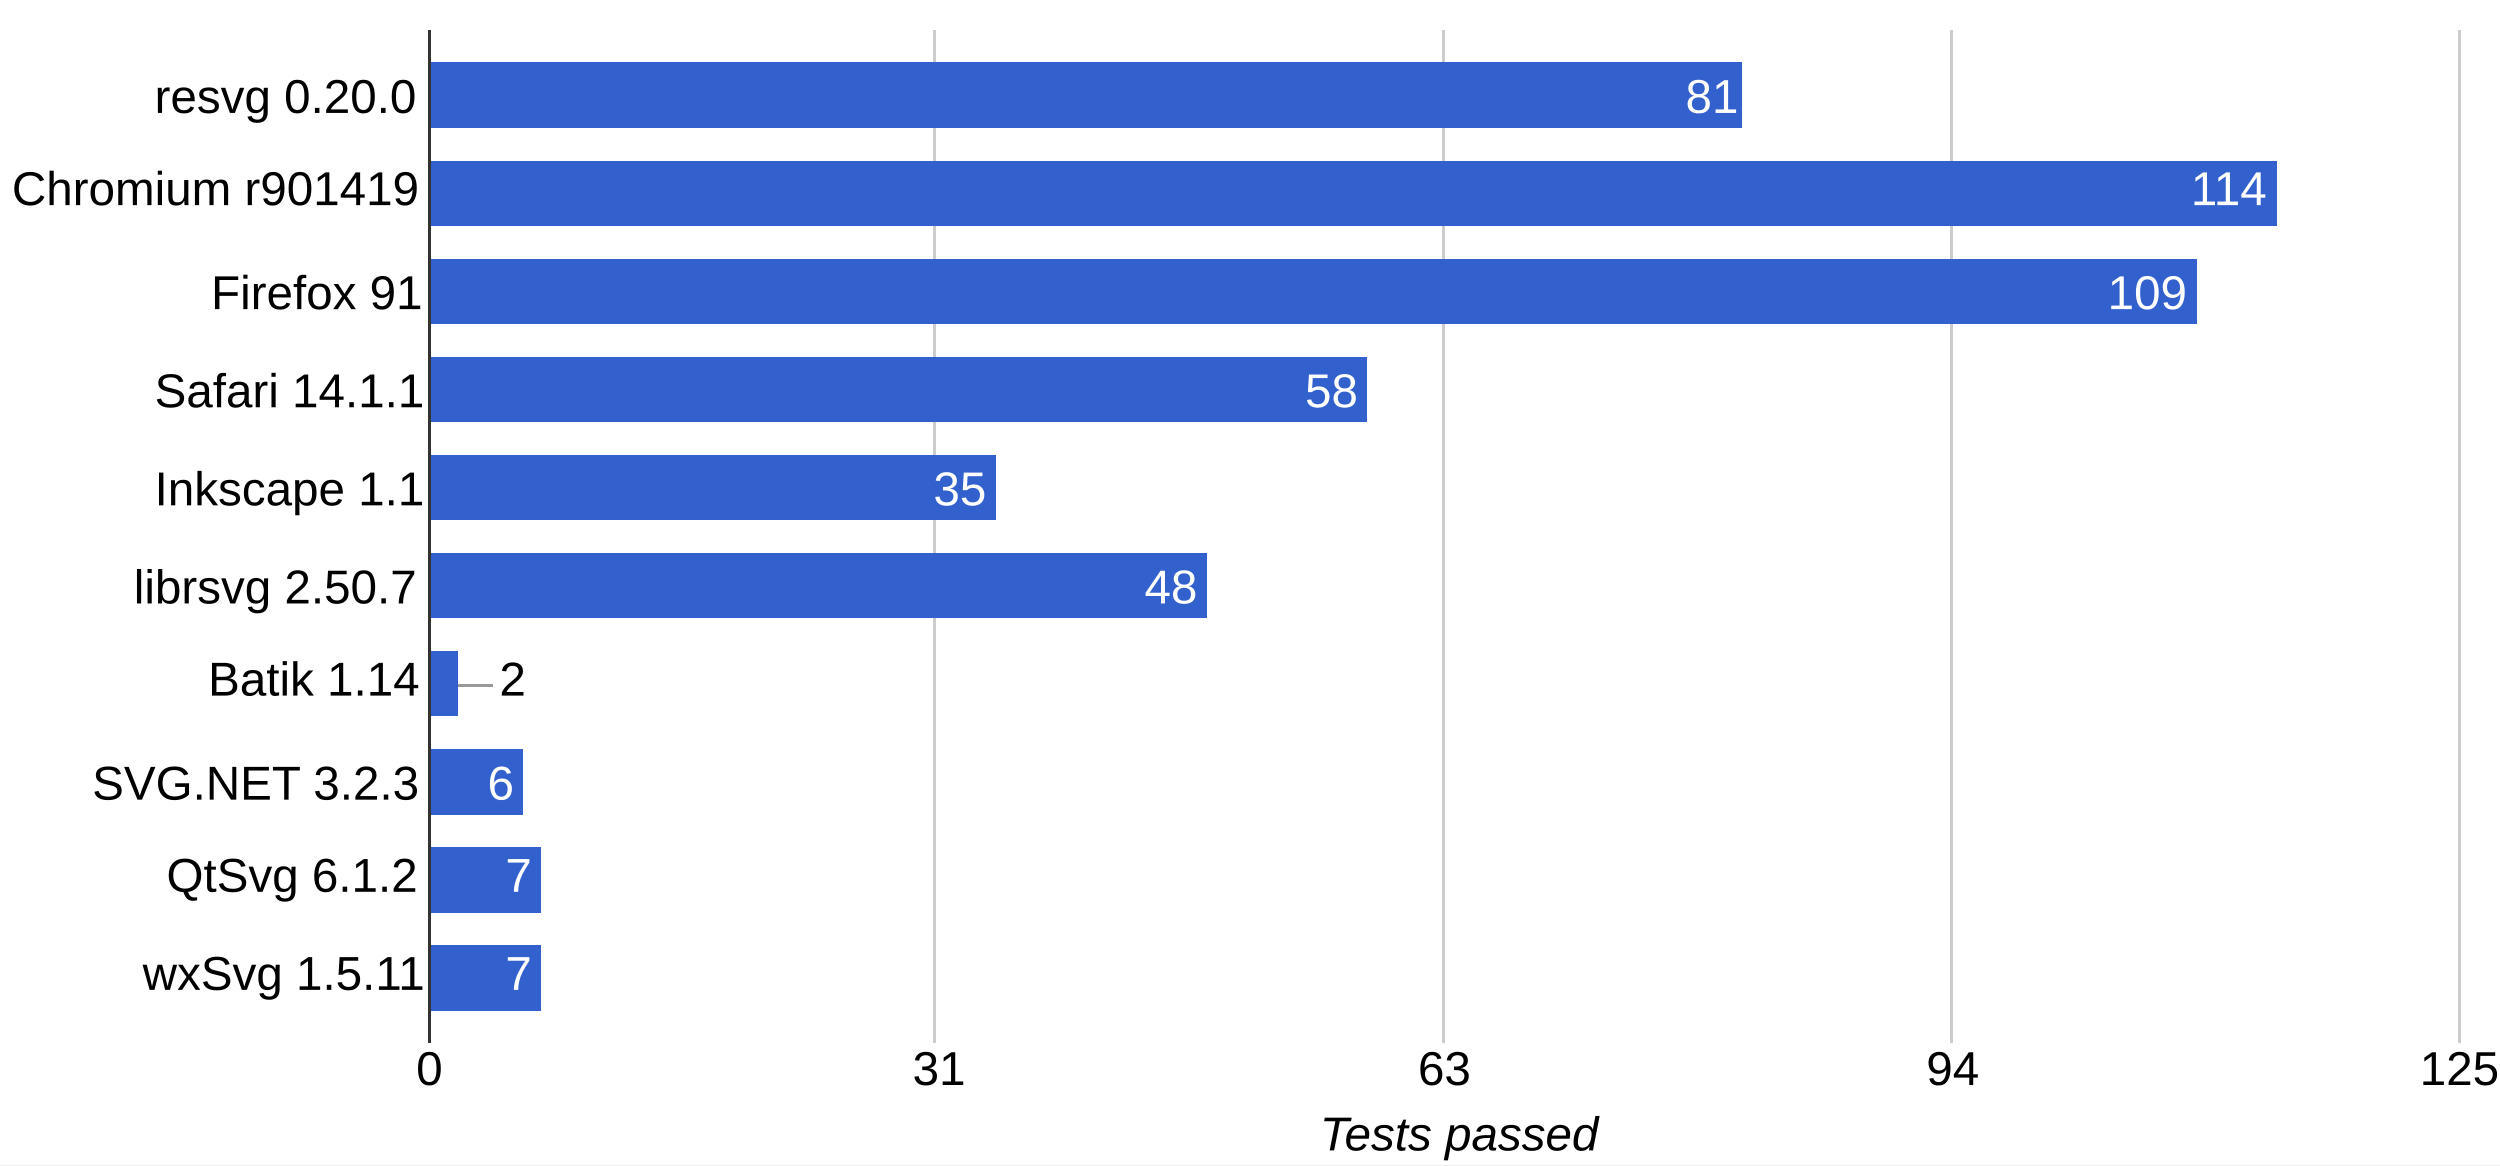
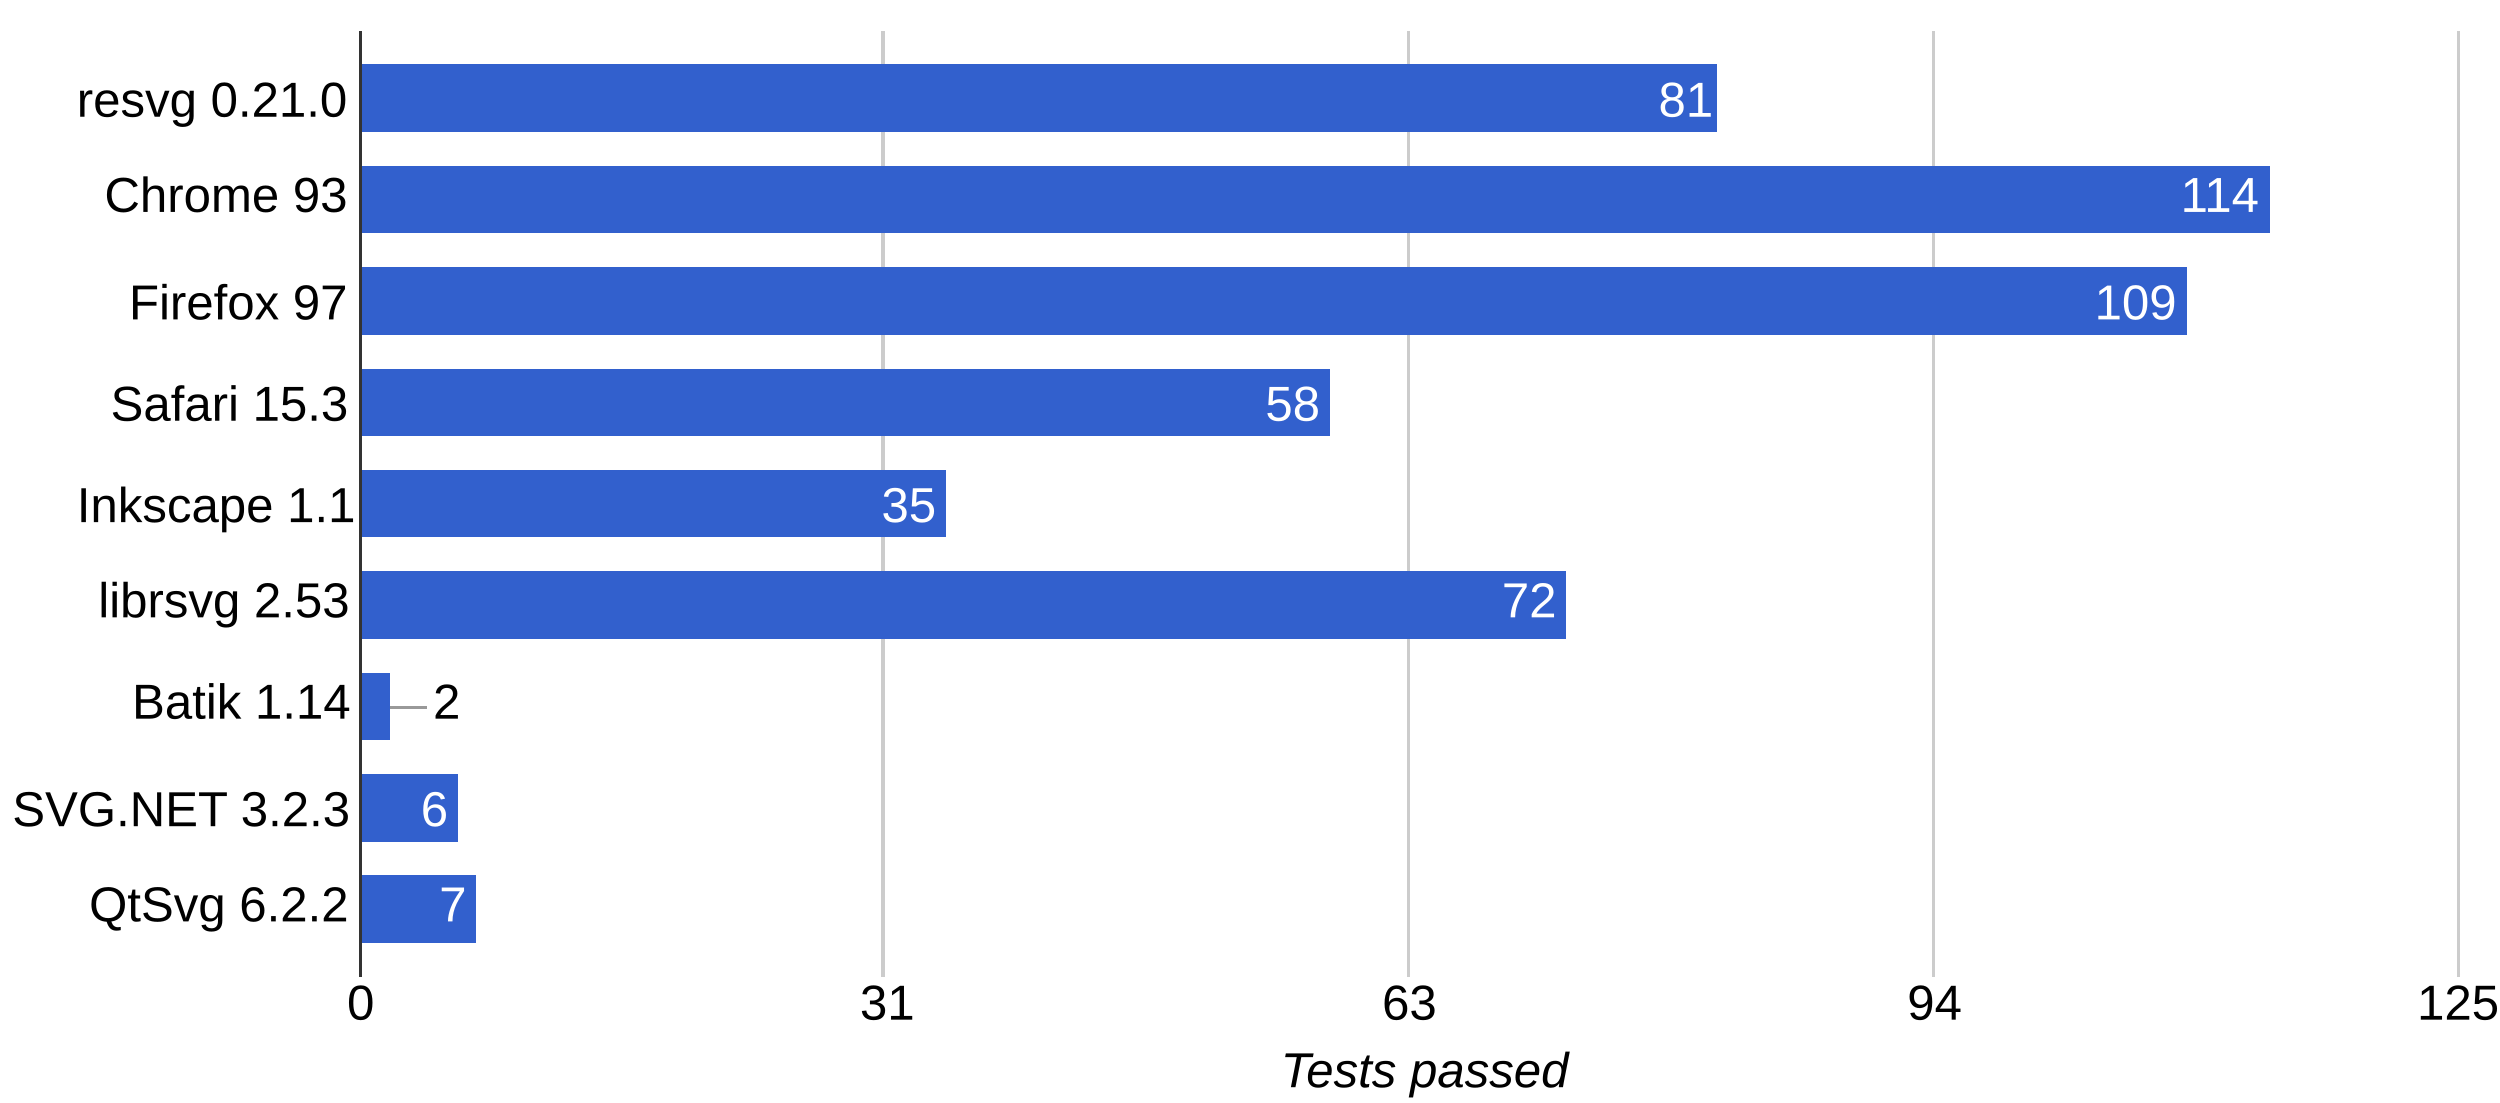
- <svg xmlns="http://www.w3.org/2000/svg" height="392" shape-rendering="crispEdges" width="841">
-   <rect width="841" height="392" fill="white" />
-   <text font-family="Arial" font-size="16" x="52" y="38">resvg 0.20.0</text>
-   <text font-family="Arial" font-size="16" x="4" y="69">Chromium r901419</text>
-   <text font-family="Arial" font-size="16" x="71" y="104">Firefox 91</text>
-   <text font-family="Arial" font-size="16" x="52" y="137">Safari 14.1.1</text>
-   <text font-family="Arial" font-size="16" x="52" y="170">Inkscape 1.1</text>
-   <text font-family="Arial" font-size="16" x="45" y="203">librsvg 2.50.7</text>
-   <text font-family="Arial" font-size="16" x="70" y="234">Batik 1.14</text>
-   <text font-family="Arial" font-size="16" x="31" y="269">SVG.NET 3.2.3</text>
-   <text font-family="Arial" font-size="16" x="56" y="300">QtSvg 6.1.2</text>
-   <text font-family="Arial" font-size="16" x="48" y="333">wxSvg 1.5.11</text>
-   <rect fill="#ccc" height="341" width="1" x="144" y="10" />
-   <text fill="#000" font-family="Arial" font-size="16" x="140" y="365">0</text>
-   <rect fill="#ccc" height="341" width="1" x="314" y="10" />
-   <text fill="#000" font-family="Arial" font-size="16" x="307" y="365">31</text>
-   <rect fill="#ccc" height="341" width="1" x="485" y="10" />
-   <text fill="#000" font-family="Arial" font-size="16" x="477" y="365">63</text>
-   <rect fill="#ccc" height="341" width="1" x="656" y="10" />
-   <text fill="#000" font-family="Arial" font-size="16" x="648" y="365">94</text>
-   <rect fill="#ccc" height="341" width="1" x="827" y="10" />
-   <text fill="#000" font-family="Arial" font-size="16" x="814" y="365">125</text>
-   <rect fill="#3260cd" height="22" width="442" x="144" y="21" />
-   <text fill="#fff" font-family="Arial" font-size="16" x="567" y="38">81</text>
-   <rect fill="#3260cd" height="22" width="622" x="144" y="54" />
-   <text fill="#fff" font-family="Arial" font-size="16" x="737" y="69">114</text>
-   <rect fill="#3260cd" height="22" width="595" x="144" y="87" />
-   <text fill="#fff" font-family="Arial" font-size="16" x="709" y="104">109</text>
-   <rect fill="#3260cd" height="22" width="316" x="144" y="120" />
-   <text fill="#fff" font-family="Arial" font-size="16" x="439" y="137">58</text>
-   <rect fill="#3260cd" height="22" width="191" x="144" y="153" />
-   <text fill="#fff" font-family="Arial" font-size="16" x="314" y="170">35</text>
-   <rect fill="#3260cd" height="22" width="262" x="144" y="186" />
-   <text fill="#fff" font-family="Arial" font-size="16" x="385" y="203">48</text>
-   <rect fill="#3260cd" height="22" width="10" x="144" y="219" />
-   <rect fill="#999" height="1" width="12" x="154" y="230" />
-   <text fill="#000" font-family="Arial" font-size="16" x="168" y="234">2</text>
-   <rect fill="#3260cd" height="22" width="32" x="144" y="252" />
-   <text fill="#fff" font-family="Arial" font-size="16" x="164" y="269">6</text>
-   <rect fill="#3260cd" height="22" width="38" x="144" y="285" />
-   <text fill="#fff" font-family="Arial" font-size="16" x="170" y="300">7</text>
-   <rect fill="#3260cd" height="22" width="38" x="144" y="318" />
-   <text fill="#fff" font-family="Arial" font-size="16" x="170" y="333">7</text>
-   <rect fill="#333" height="341" width="1" x="144" y="10" />
-   <text font-family="Arial" font-size="16" font-style="italic" x="444" y="387">Tests passed</text>
+ <svg xmlns="http://www.w3.org/2000/svg" height="359" shape-rendering="crispEdges" width="814">
+   <rect width="814" height="359" fill="white" />
+   <text font-family="Arial" font-size="16" x="25" y="38">resvg 0.21.0</text>
+   <text font-family="Arial" font-size="16" x="34" y="69">Chrome 93</text>
+   <text font-family="Arial" font-size="16" x="42" y="104">Firefox 97</text>
+   <text font-family="Arial" font-size="16" x="36" y="137">Safari 15.3</text>
+   <text font-family="Arial" font-size="16" x="25" y="170">Inkscape 1.1</text>
+   <text font-family="Arial" font-size="16" x="32" y="201">librsvg 2.53</text>
+   <text font-family="Arial" font-size="16" x="43" y="234">Batik 1.14</text>
+   <text font-family="Arial" font-size="16" x="4" y="269">SVG.NET 3.2.3</text>
+   <text font-family="Arial" font-size="16" x="29" y="300">QtSvg 6.2.2</text>
+   <rect fill="#ccc" height="308" width="1" x="117" y="10" />
+   <text fill="#000" font-family="Arial" font-size="16" x="113" y="332">0</text>
+   <rect fill="#ccc" height="308" width="1" x="287" y="10" />
+   <text fill="#000" font-family="Arial" font-size="16" x="280" y="332">31</text>
+   <rect fill="#ccc" height="308" width="1" x="458" y="10" />
+   <text fill="#000" font-family="Arial" font-size="16" x="450" y="332">63</text>
+   <rect fill="#ccc" height="308" width="1" x="629" y="10" />
+   <text fill="#000" font-family="Arial" font-size="16" x="621" y="332">94</text>
+   <rect fill="#ccc" height="308" width="1" x="800" y="10" />
+   <text fill="#000" font-family="Arial" font-size="16" x="787" y="332">125</text>
+   <rect fill="#3260cd" height="22" width="442" x="117" y="21" />
+   <text fill="#fff" font-family="Arial" font-size="16" x="540" y="38">81</text>
+   <rect fill="#3260cd" height="22" width="622" x="117" y="54" />
+   <text fill="#fff" font-family="Arial" font-size="16" x="710" y="69">114</text>
+   <rect fill="#3260cd" height="22" width="595" x="117" y="87" />
+   <text fill="#fff" font-family="Arial" font-size="16" x="682" y="104">109</text>
+   <rect fill="#3260cd" height="22" width="316" x="117" y="120" />
+   <text fill="#fff" font-family="Arial" font-size="16" x="412" y="137">58</text>
+   <rect fill="#3260cd" height="22" width="191" x="117" y="153" />
+   <text fill="#fff" font-family="Arial" font-size="16" x="287" y="170">35</text>
+   <rect fill="#3260cd" height="22" width="393" x="117" y="186" />
+   <text fill="#fff" font-family="Arial" font-size="16" x="489" y="201">72</text>
+   <rect fill="#3260cd" height="22" width="10" x="117" y="219" />
+   <rect fill="#999" height="1" width="12" x="127" y="230" />
+   <text fill="#000" font-family="Arial" font-size="16" x="141" y="234">2</text>
+   <rect fill="#3260cd" height="22" width="32" x="117" y="252" />
+   <text fill="#fff" font-family="Arial" font-size="16" x="137" y="269">6</text>
+   <rect fill="#3260cd" height="22" width="38" x="117" y="285" />
+   <text fill="#fff" font-family="Arial" font-size="16" x="143" y="300">7</text>
+   <rect fill="#333" height="308" width="1" x="117" y="10" />
+   <text font-family="Arial" font-size="16" font-style="italic" x="417" y="354">Tests passed</text>
</svg>
